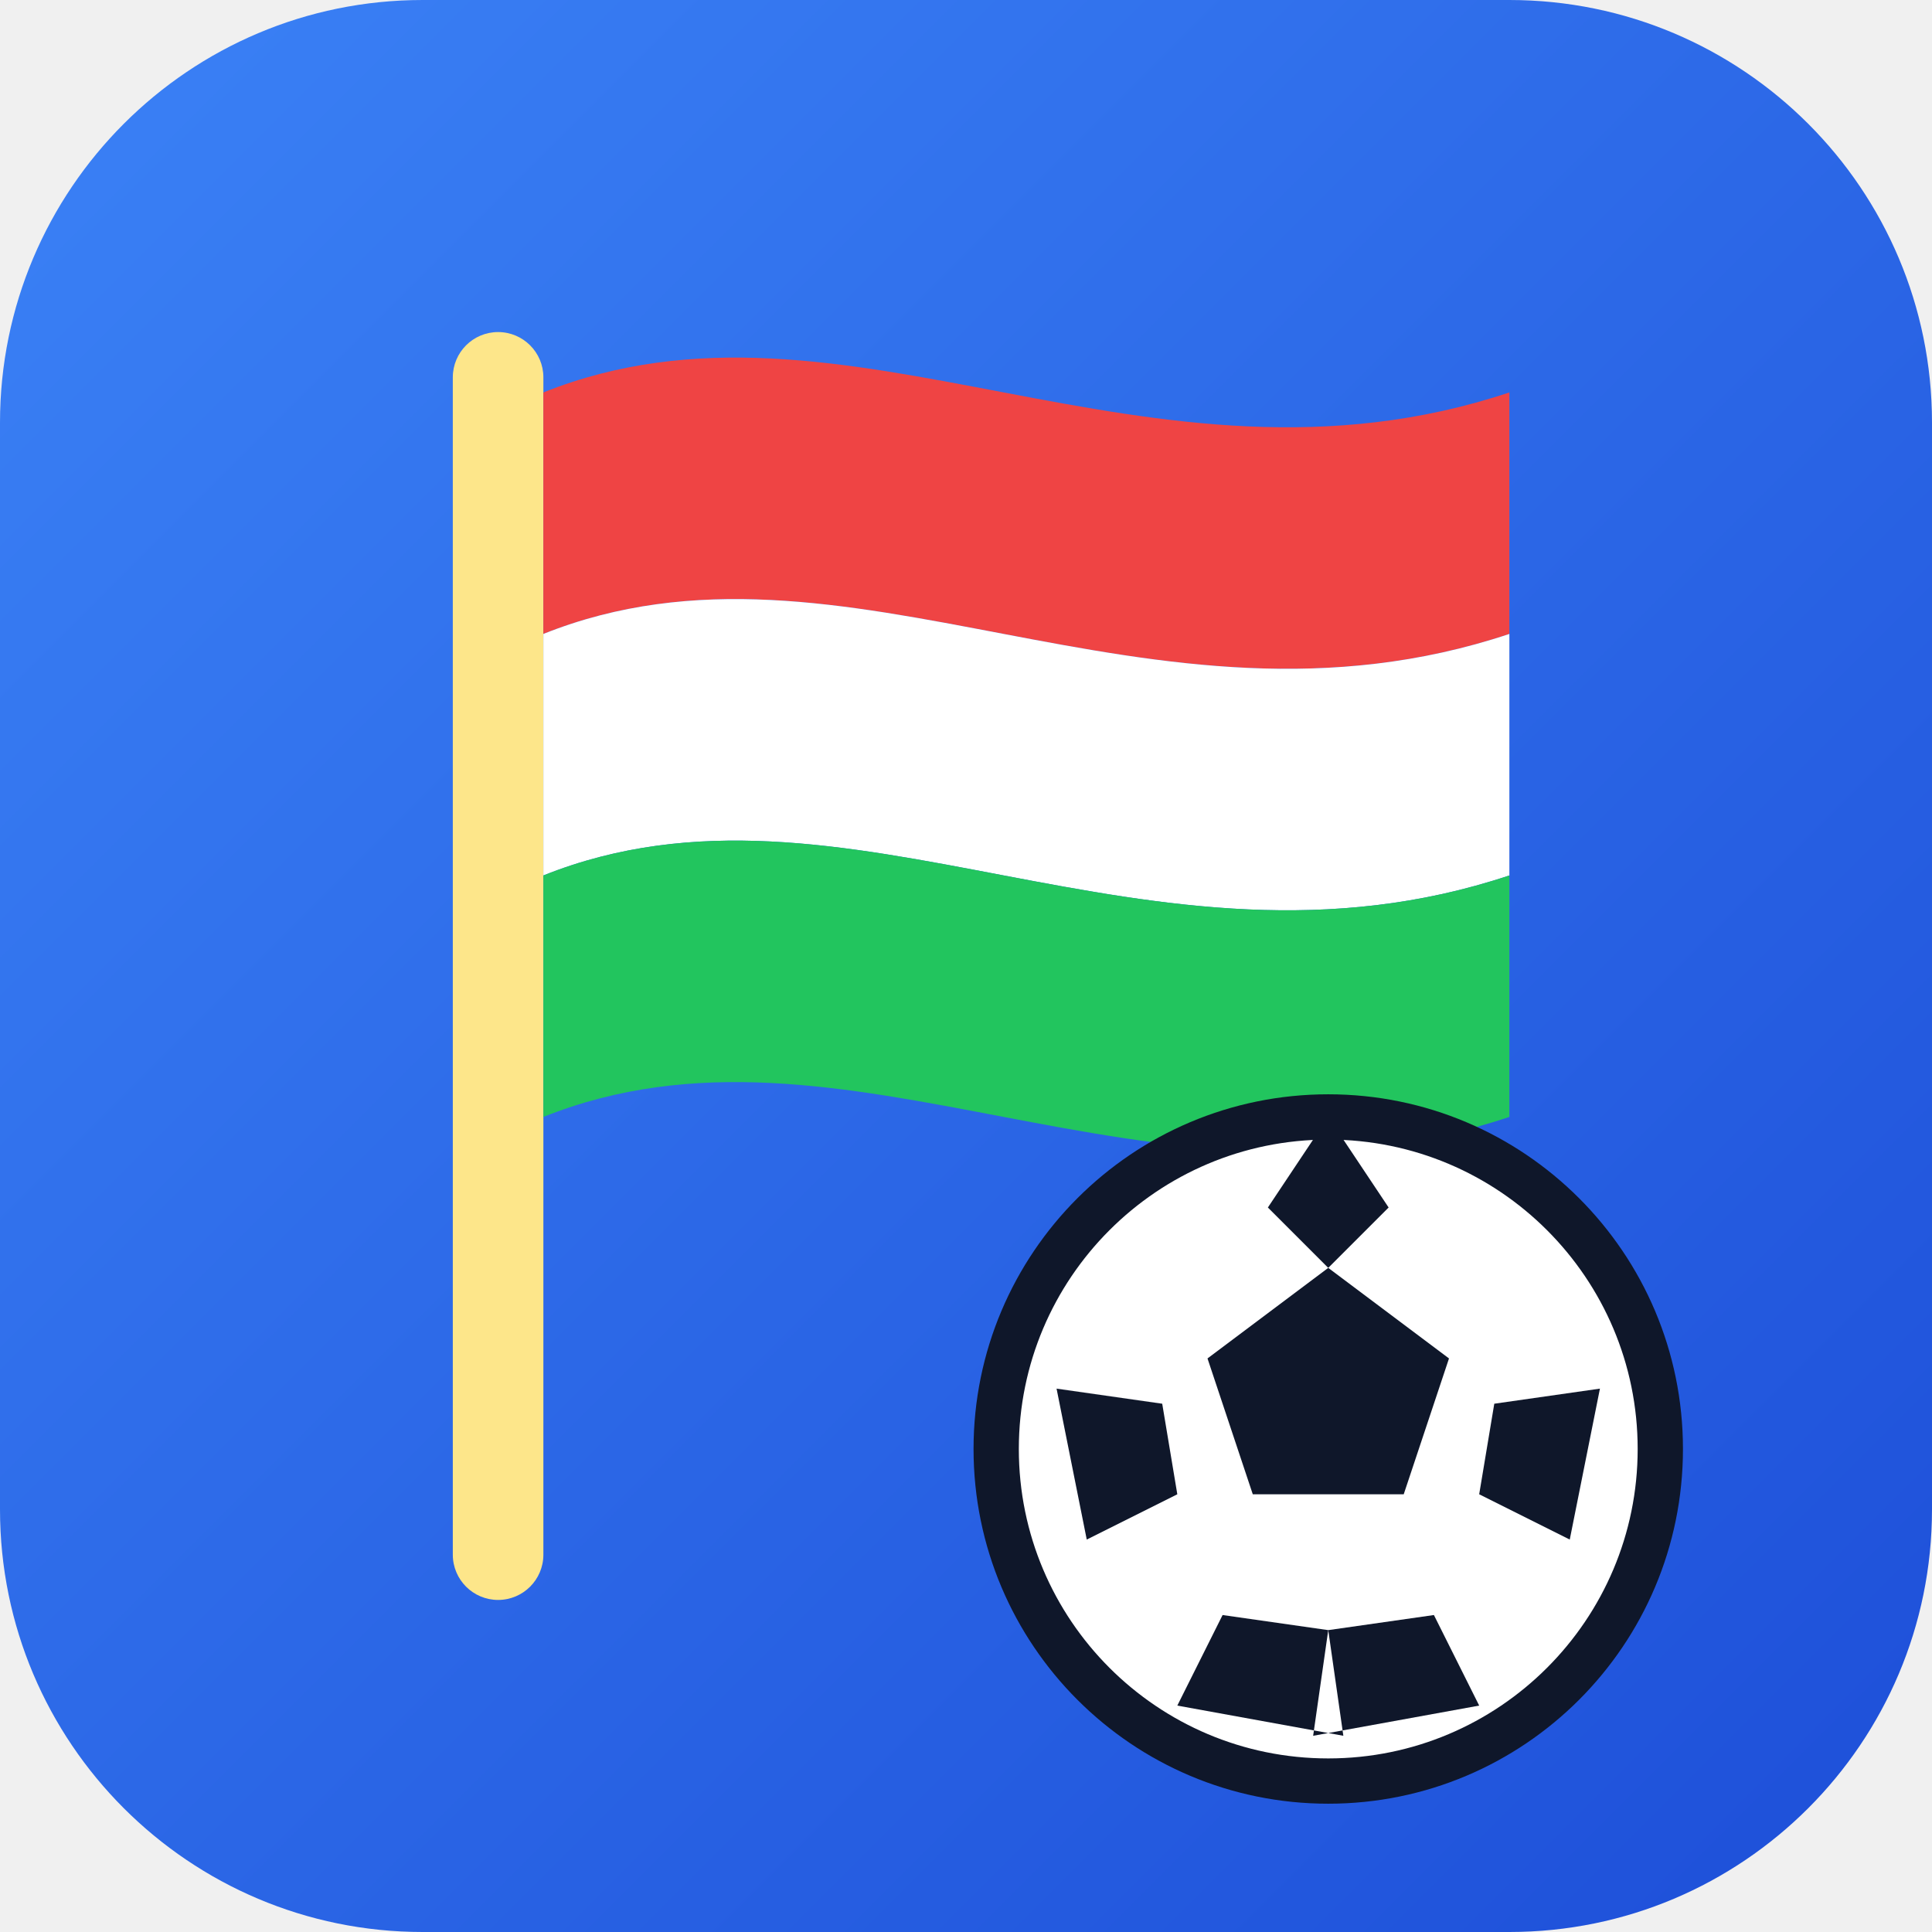
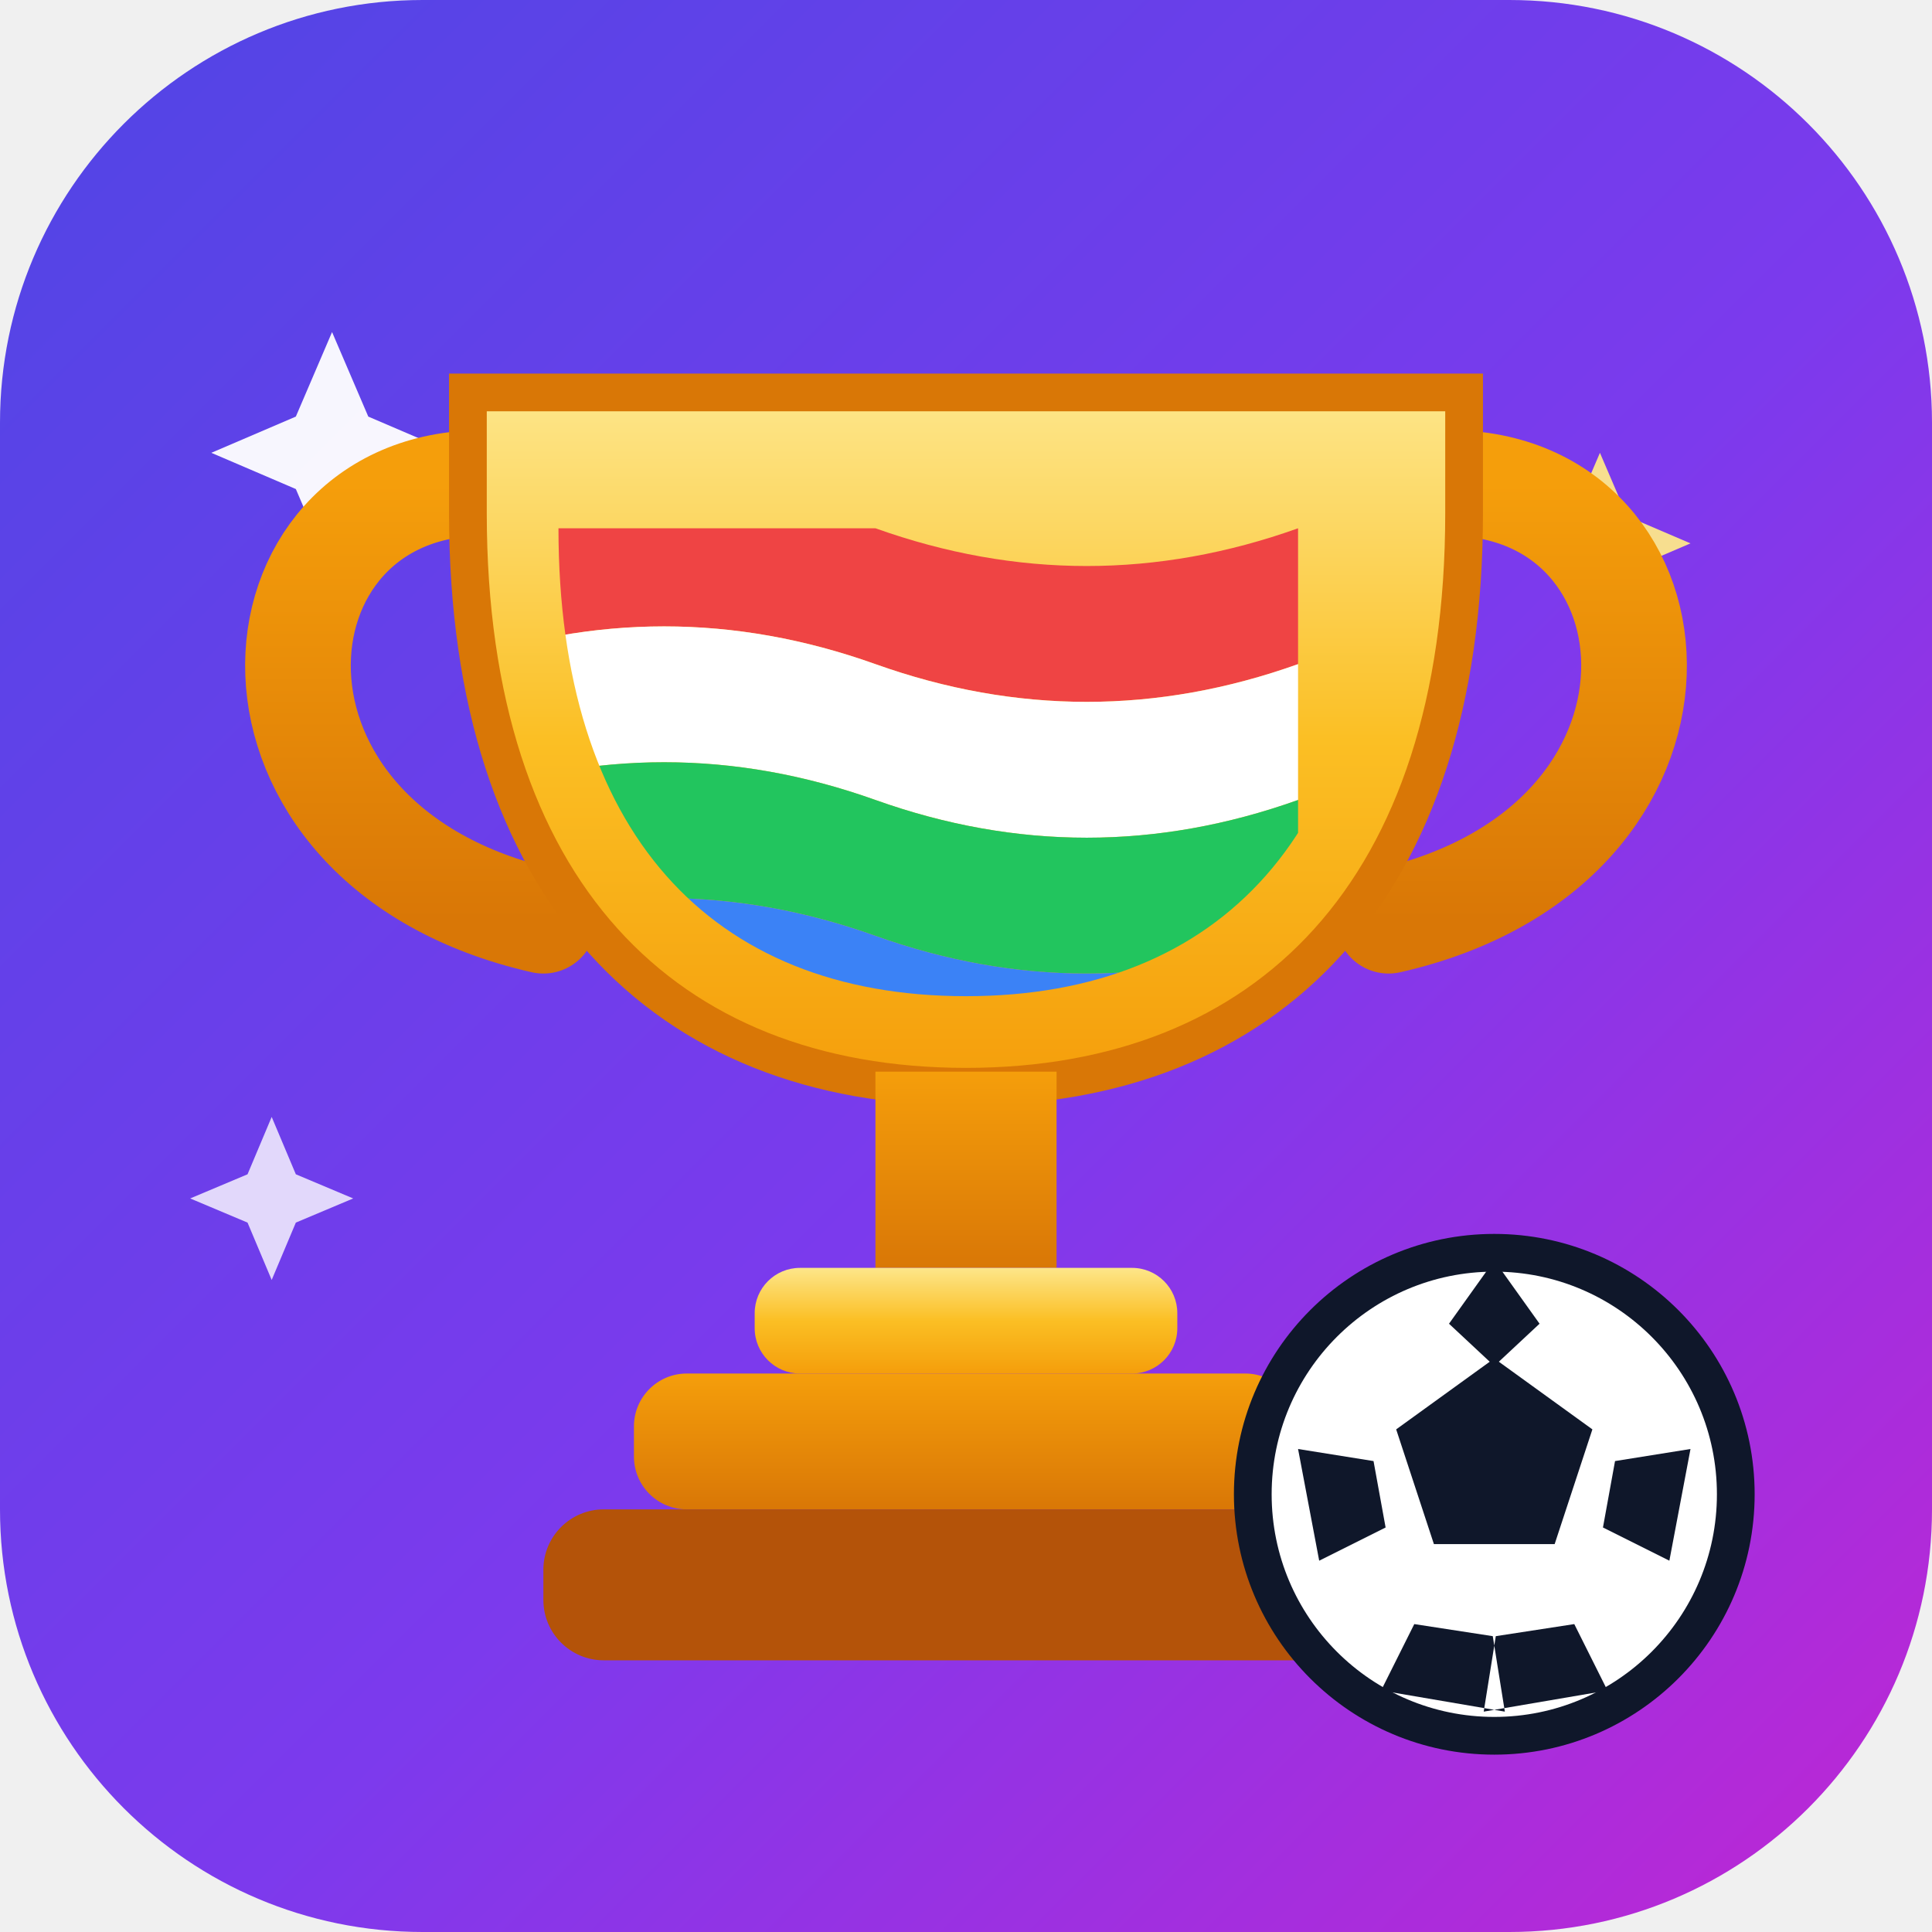
<svg xmlns="http://www.w3.org/2000/svg" viewBox="0 0 128 128">
  <defs>
    <linearGradient id="bg" x1="0" y1="0" x2="1" y2="1">
-       <stop offset="0" stop-color="#3b82f6" />
-       <stop offset="1" stop-color="#1d4ed8" />
+       <stop offset="0" stop-color="#4f46e5" />
+       <stop offset="0.55" stop-color="#7c3aed" />
+       <stop offset="1" stop-color="#c026d3" />
    </linearGradient>
+     <linearGradient id="gold" x1="0" y1="0" x2="0" y2="1">
+       <stop offset="0" stop-color="#fde68a" />
+       <stop offset="0.5" stop-color="#fbbf24" />
+       <stop offset="1" stop-color="#f59e0b" />
+     </linearGradient>
+     <linearGradient id="goldDark" x1="0" y1="0" x2="0" y2="1">
+       <stop offset="0" stop-color="#f59e0b" />
+       <stop offset="1" stop-color="#d97706" />
+     </linearGradient>
+     <clipPath id="bowlClip">
+       <path d="M37,35 h54 c0,20 -10,31 -27,31 c-17,0 -27,-11 -27,-31 Z" />
+     </clipPath>
  </defs>
  <rect width="128" height="128" rx="28" fill="url(#bg)" />
-   <rect x="30" y="22" width="6" height="84" rx="3" fill="#fde68a" />
-   <path d="M36 26 C56 18, 76 34, 100 26 L100 42 C76 50, 56 34, 36 42 Z" fill="#ef4444" />
-   <path d="M36 42 C56 34, 76 50, 100 42 L100 58 C76 66, 56 50, 36 58 Z" fill="#ffffff" />
-   <path d="M36 58 C56 50, 76 66, 100 58 L100 74 C76 82, 56 66, 36 74 Z" fill="#22c55e" />
-   <circle cx="88" cy="96" r="22" fill="#ffffff" />
-   <path d="M88 84 l8 6 -3 9 h-10 l-3 -9 Z" fill="#0f172a" />
-   <path d="M88 74 l4 6 -4 4 -4 -4 Z M70 92 l7 1 1 6 -6 3 Z M106 92 l-7 1 -1 6 6 3 Z M78 113 l3 -6 7 1 1 7 Z M98 113 l-3 -6 -7 1 -1 7 Z" fill="#0f172a" />
-   <circle cx="88" cy="96" r="22" fill="none" stroke="#0f172a" stroke-width="3" />
+   <path d="M22,22 l2.4,5.6 5.6,2.4 -5.6,2.4 -2.4,5.6 -2.4,-5.6 -5.6,-2.4 5.6,-2.4 Z" fill="#ffffff" opacity="0.95" />
+   <path d="M106,30 l1.8,4.2 4.2,1.8 -4.2,1.8 -1.8,4.2 -1.8,-4.2 -4.2,-1.8 4.2,-1.8 Z" fill="#fde68a" opacity="0.95" />
+   <path d="M18,74 l1.6,3.8 3.8,1.6 -3.8,1.6 -1.6,3.8 -1.6,-3.8 -3.8,-1.6 3.8,-1.6 Z" fill="#ffffff" opacity="0.8" />
+   <path d="M32,32 C16,32 14,56 36,61" fill="none" stroke="url(#goldDark)" stroke-width="7" stroke-linecap="round" />
+   <path d="M96,32 C112,32 114,56 92,61" fill="none" stroke="url(#goldDark)" stroke-width="7" stroke-linecap="round" />
+   <path d="M31,26 h66 v8 c0,25 -13,38 -33,38 c-20,0 -33,-13 -33,-38 Z" fill="url(#gold)" />
+   <g clip-path="url(#bowlClip)">
+     <path d="M30,35 q14,-5 28,0 t28,0 v9 q-14,5 -28,0 t-28,0 Z" fill="#ef4444" />
+     <path d="M30,44 q14,-5 28,0 t28,0 v9 q-14,5 -28,0 t-28,0 Z" fill="#ffffff" />
+     <path d="M30,53 q14,-5 28,0 t28,0 v9 q-14,5 -28,0 t-28,0 Z" fill="#22c55e" />
+     <path d="M30,62 q14,-5 28,0 t28,0 v9 q-14,5 -28,0 t-28,0 Z" fill="#3b82f6" />
+   </g>
+   <path d="M31,26 h66 v8 c0,25 -13,38 -33,38 c-20,0 -33,-13 -33,-38 Z" fill="none" stroke="#d97706" stroke-width="2.5" />
+   <path d="M58,71 h12 v13 h-12 Z" fill="url(#goldDark)" />
+   <rect x="50" y="84" width="28" height="7" rx="3" fill="url(#gold)" />
+   <rect x="42" y="91" width="44" height="9" rx="3.5" fill="url(#goldDark)" />
+   <rect x="36" y="100" width="56" height="10" rx="4" fill="#b45309" />
+   <circle cx="99" cy="99" r="16" fill="#ffffff" />
+   <path d="M99,90 l6.5,4.7 -2.5,7.6 h-8 l-2.5,-7.6 Z" fill="#0f172a" />
+   <path d="M99,83.5 l3,4.2 -3,2.8 -3,-2.8 Z M86,96 l5,0.8 0.8,4.4 -4.4,2.2 Z M112,96 l-5,0.8 -0.8,4.4 4.4,2.2 Z M91.5,112 l2.2,-4.4 5.2,0.8 0.8,5 Z M106.5,112 l-2.2,-4.4 -5.2,0.8 -0.8,5 Z" fill="#0f172a" />
+   <circle cx="99" cy="99" r="16" fill="none" stroke="#0f172a" stroke-width="2.5" />
</svg>
